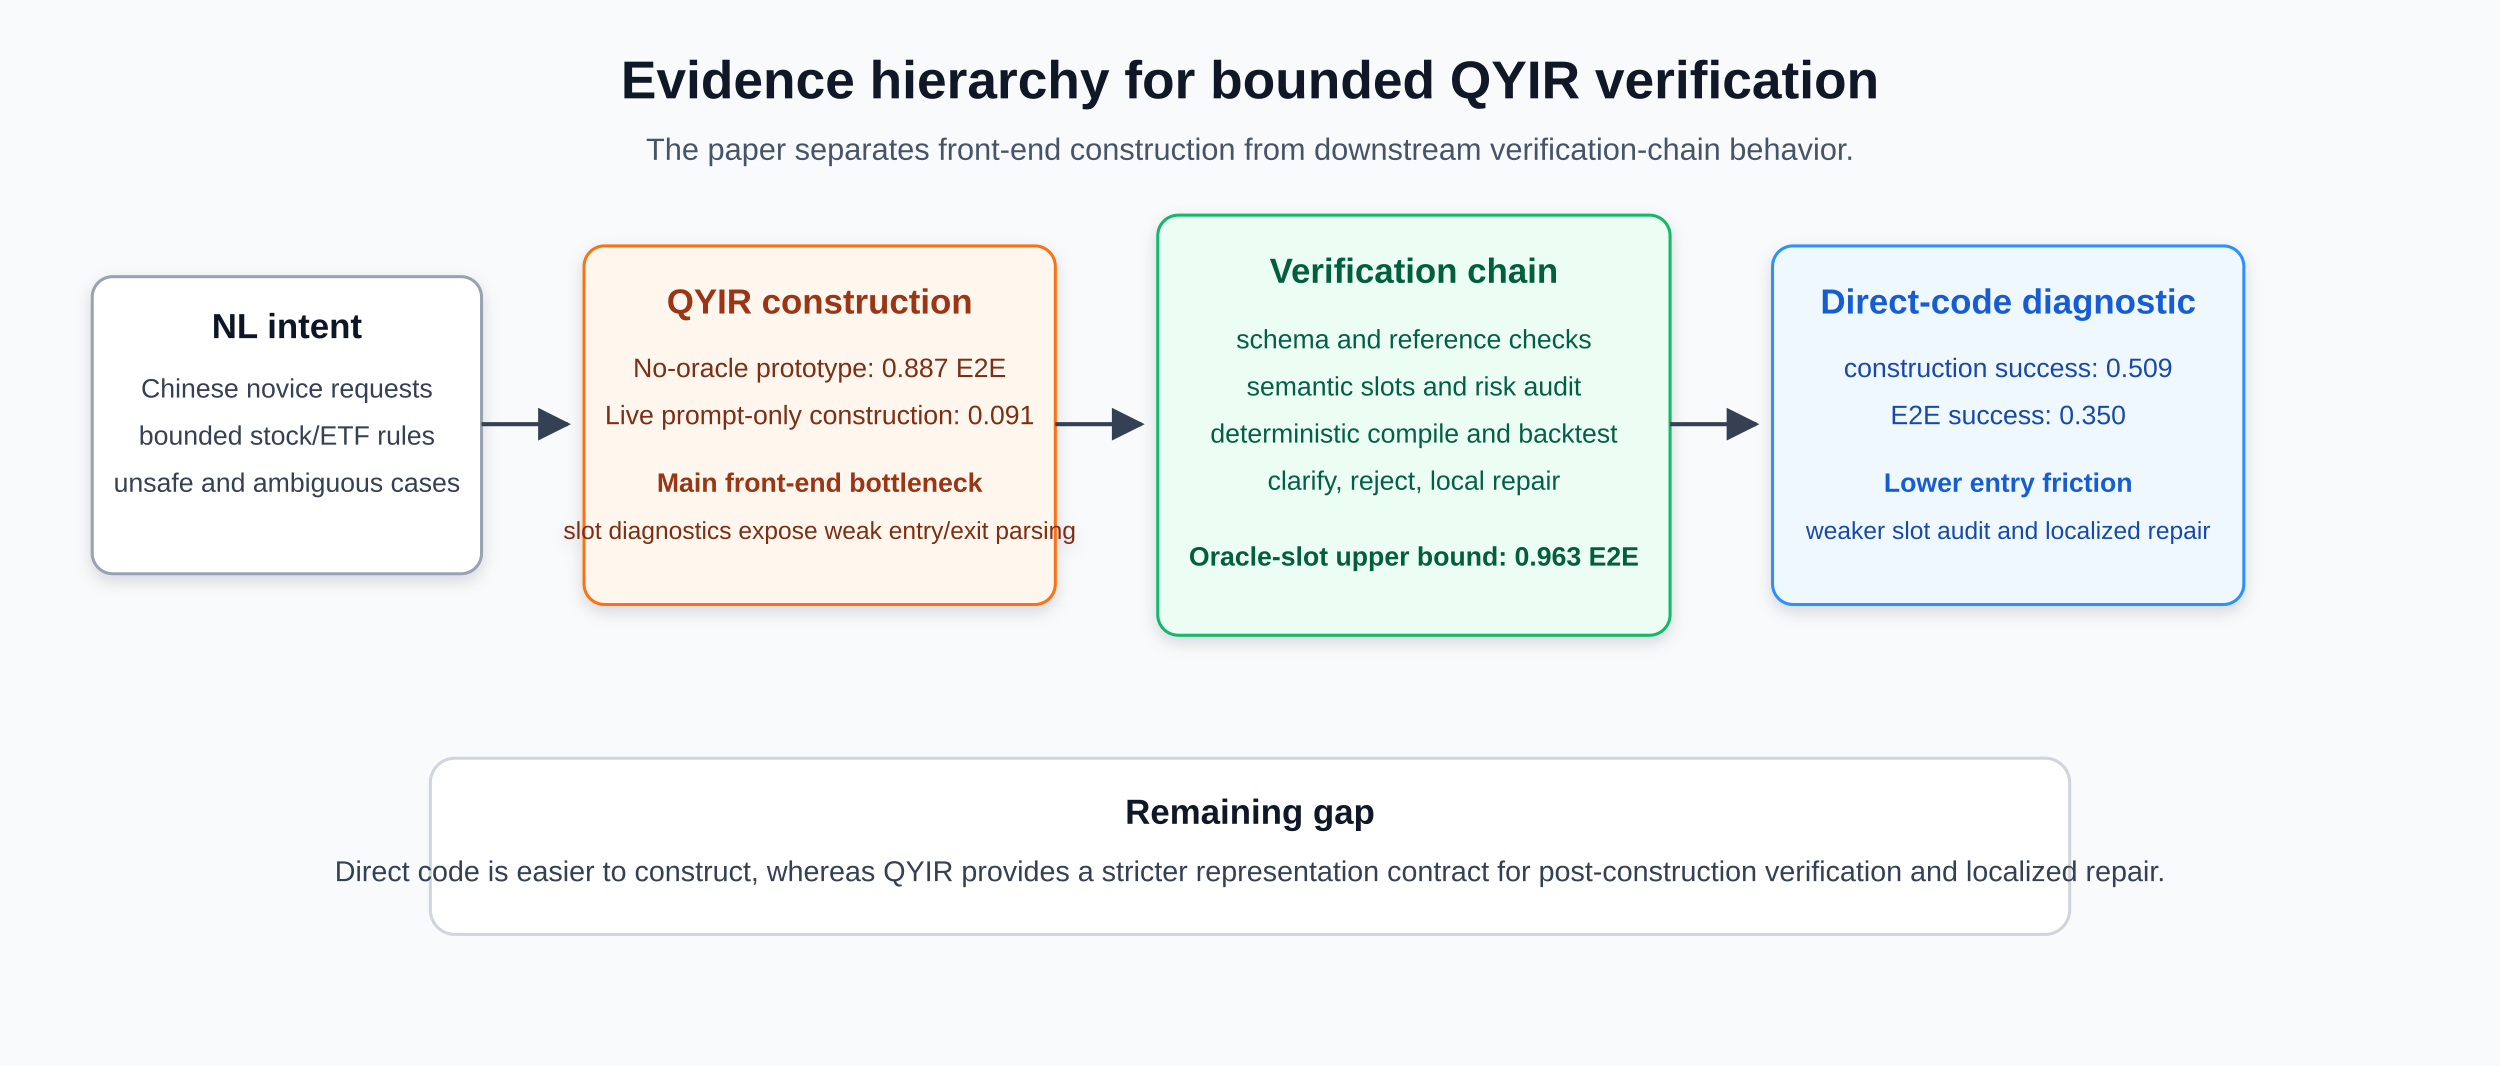
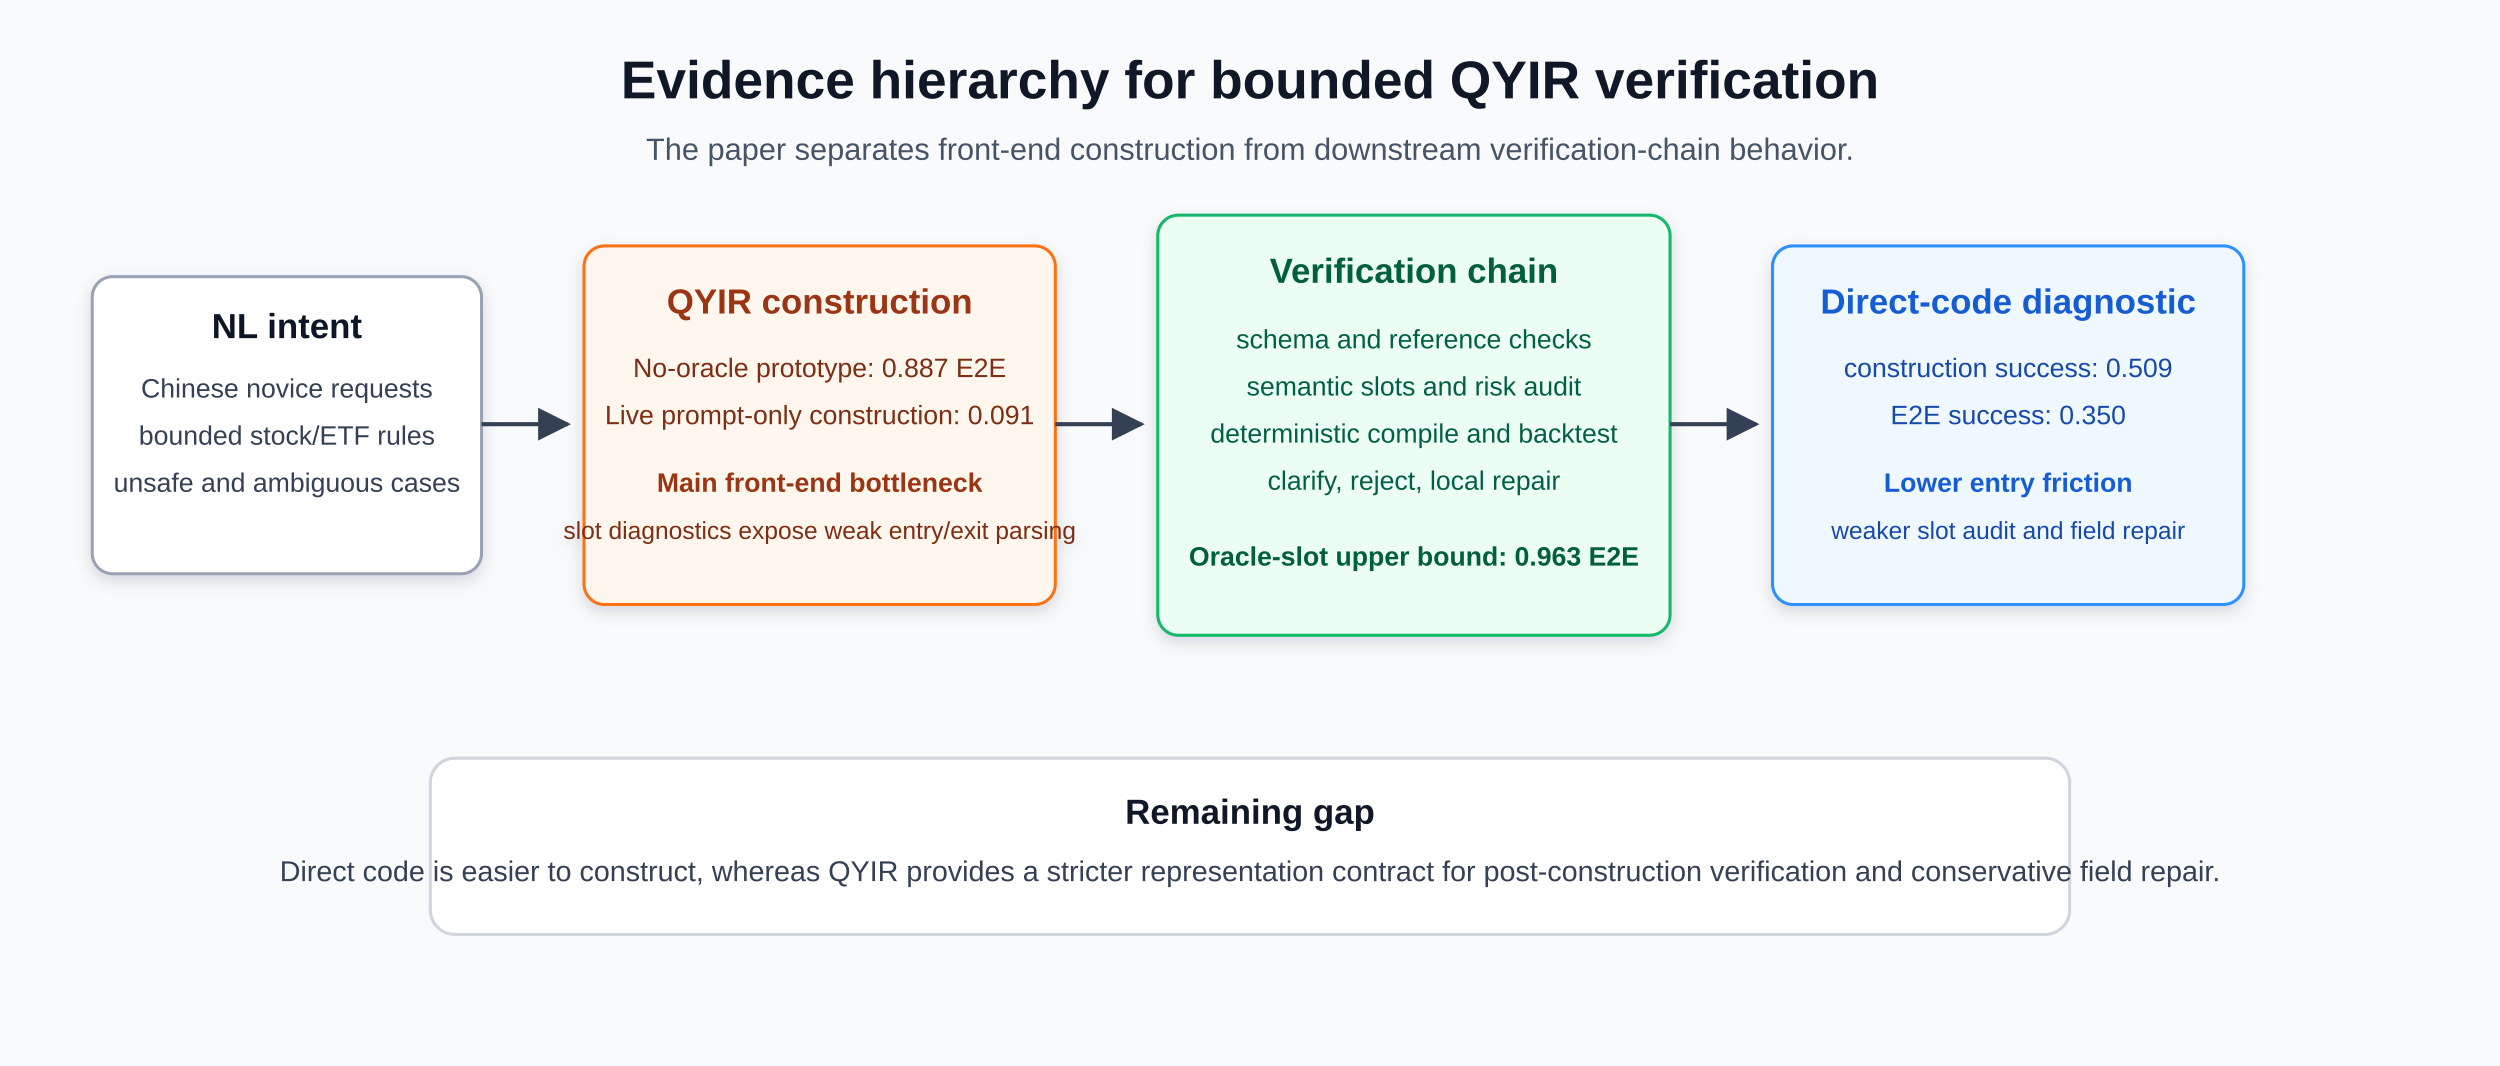
<svg xmlns="http://www.w3.org/2000/svg" width="1220" height="520" viewBox="0 0 1220 520" role="img" aria-labelledby="title desc">
  <defs>
    <marker id="arrow" viewBox="0 0 10 10" refX="9" refY="5" markerWidth="8" markerHeight="8" orient="auto-start-reverse">
      <path d="M 0 0 L 10 5 L 0 10 z" fill="#344054" />
    </marker>
    <filter id="shadow" x="-10%" y="-20%" width="120%" height="150%">
      <feDropShadow dx="0" dy="3" stdDeviation="4" flood-color="#101828" flood-opacity="0.14" />
    </filter>
  </defs>
  <rect width="1220" height="520" fill="#f8fafc" />
  <text x="610" y="48" text-anchor="middle" font-family="Arial, Helvetica, sans-serif" font-size="26" font-weight="700" fill="#101828">Evidence hierarchy for bounded QYIR verification</text>
  <text x="610" y="78" text-anchor="middle" font-family="Arial, Helvetica, sans-serif" font-size="15" fill="#475467">The paper separates front-end construction from downstream verification-chain behavior.</text>
  <g filter="url(#shadow)">
    <rect x="45" y="135" width="190" height="145" rx="10" fill="#ffffff" stroke="#98a2b3" stroke-width="1.5" />
    <text x="140" y="165" text-anchor="middle" font-family="Arial, Helvetica, sans-serif" font-size="17" font-weight="700" fill="#101828">NL intent</text>
    <text x="140" y="194" text-anchor="middle" font-family="Arial, Helvetica, sans-serif" font-size="13" fill="#344054">Chinese novice requests</text>
    <text x="140" y="217" text-anchor="middle" font-family="Arial, Helvetica, sans-serif" font-size="13" fill="#344054">bounded stock/ETF rules</text>
    <text x="140" y="240" text-anchor="middle" font-family="Arial, Helvetica, sans-serif" font-size="13" fill="#344054">unsafe and ambiguous cases</text>
  </g>
  <g filter="url(#shadow)">
    <rect x="285" y="120" width="230" height="175" rx="10" fill="#fff7ed" stroke="#f97316" stroke-width="1.5" />
    <text x="400" y="153" text-anchor="middle" font-family="Arial, Helvetica, sans-serif" font-size="17" font-weight="700" fill="#9a3412">QYIR construction</text>
    <text x="400" y="184" text-anchor="middle" font-family="Arial, Helvetica, sans-serif" font-size="13" fill="#7c2d12">No-oracle prototype: 0.887 E2E</text>
    <text x="400" y="207" text-anchor="middle" font-family="Arial, Helvetica, sans-serif" font-size="13" fill="#7c2d12">Live prompt-only construction: 0.091</text>
    <text x="400" y="240" text-anchor="middle" font-family="Arial, Helvetica, sans-serif" font-size="13" font-weight="700" fill="#9a3412">Main front-end bottleneck</text>
    <text x="400" y="263" text-anchor="middle" font-family="Arial, Helvetica, sans-serif" font-size="12" fill="#7c2d12">slot diagnostics expose weak entry/exit parsing</text>
  </g>
  <g filter="url(#shadow)">
    <rect x="565" y="105" width="250" height="205" rx="10" fill="#ecfdf3" stroke="#12b76a" stroke-width="1.5" />
    <text x="690" y="138" text-anchor="middle" font-family="Arial, Helvetica, sans-serif" font-size="17" font-weight="700" fill="#05603a">Verification chain</text>
    <text x="690" y="170" text-anchor="middle" font-family="Arial, Helvetica, sans-serif" font-size="13" fill="#065f46">schema and reference checks</text>
    <text x="690" y="193" text-anchor="middle" font-family="Arial, Helvetica, sans-serif" font-size="13" fill="#065f46">semantic slots and risk audit</text>
    <text x="690" y="216" text-anchor="middle" font-family="Arial, Helvetica, sans-serif" font-size="13" fill="#065f46">deterministic compile and backtest</text>
    <text x="690" y="239" text-anchor="middle" font-family="Arial, Helvetica, sans-serif" font-size="13" fill="#065f46">clarify, reject, local repair</text>
    <text x="690" y="276" text-anchor="middle" font-family="Arial, Helvetica, sans-serif" font-size="13" font-weight="700" fill="#05603a">Oracle-slot upper bound: 0.963 E2E</text>
  </g>
  <g filter="url(#shadow)">
    <rect x="865" y="120" width="230" height="175" rx="10" fill="#eff8ff" stroke="#2e90fa" stroke-width="1.5" />
    <text x="980" y="153" text-anchor="middle" font-family="Arial, Helvetica, sans-serif" font-size="17" font-weight="700" fill="#175cd3">Direct-code diagnostic</text>
    <text x="980" y="184" text-anchor="middle" font-family="Arial, Helvetica, sans-serif" font-size="13" fill="#1849a9">construction success: 0.509</text>
    <text x="980" y="207" text-anchor="middle" font-family="Arial, Helvetica, sans-serif" font-size="13" fill="#1849a9">E2E success: 0.350</text>
    <text x="980" y="240" text-anchor="middle" font-family="Arial, Helvetica, sans-serif" font-size="13" font-weight="700" fill="#175cd3">Lower entry friction</text>
-     <text x="980" y="263" text-anchor="middle" font-family="Arial, Helvetica, sans-serif" font-size="12" fill="#1849a9">weaker slot audit and localized repair</text>
+     <text x="980" y="263" text-anchor="middle" font-family="Arial, Helvetica, sans-serif" font-size="12" fill="#1849a9">weaker slot audit and field repair</text>
  </g>
  <line x1="235" y1="207" x2="277" y2="207" stroke="#344054" stroke-width="2" marker-end="url(#arrow)" />
  <line x1="515" y1="207" x2="557" y2="207" stroke="#344054" stroke-width="2" marker-end="url(#arrow)" />
  <line x1="815" y1="207" x2="857" y2="207" stroke="#344054" stroke-width="2" marker-end="url(#arrow)" />
  <g>
    <rect x="210" y="370" width="800" height="86" rx="12" fill="#ffffff" stroke="#d0d5dd" stroke-width="1.5" />
    <text x="610" y="402" text-anchor="middle" font-family="Arial, Helvetica, sans-serif" font-size="17" font-weight="700" fill="#101828">Remaining gap</text>
-     <text x="610" y="430" text-anchor="middle" font-family="Arial, Helvetica, sans-serif" font-size="14" fill="#344054">Direct code is easier to construct, whereas QYIR provides a stricter representation contract for post-construction verification and localized repair.</text>
+     <text x="610" y="430" text-anchor="middle" font-family="Arial, Helvetica, sans-serif" font-size="14" fill="#344054">Direct code is easier to construct, whereas QYIR provides a stricter representation contract for post-construction verification and conservative field repair.</text>
  </g>
</svg>
